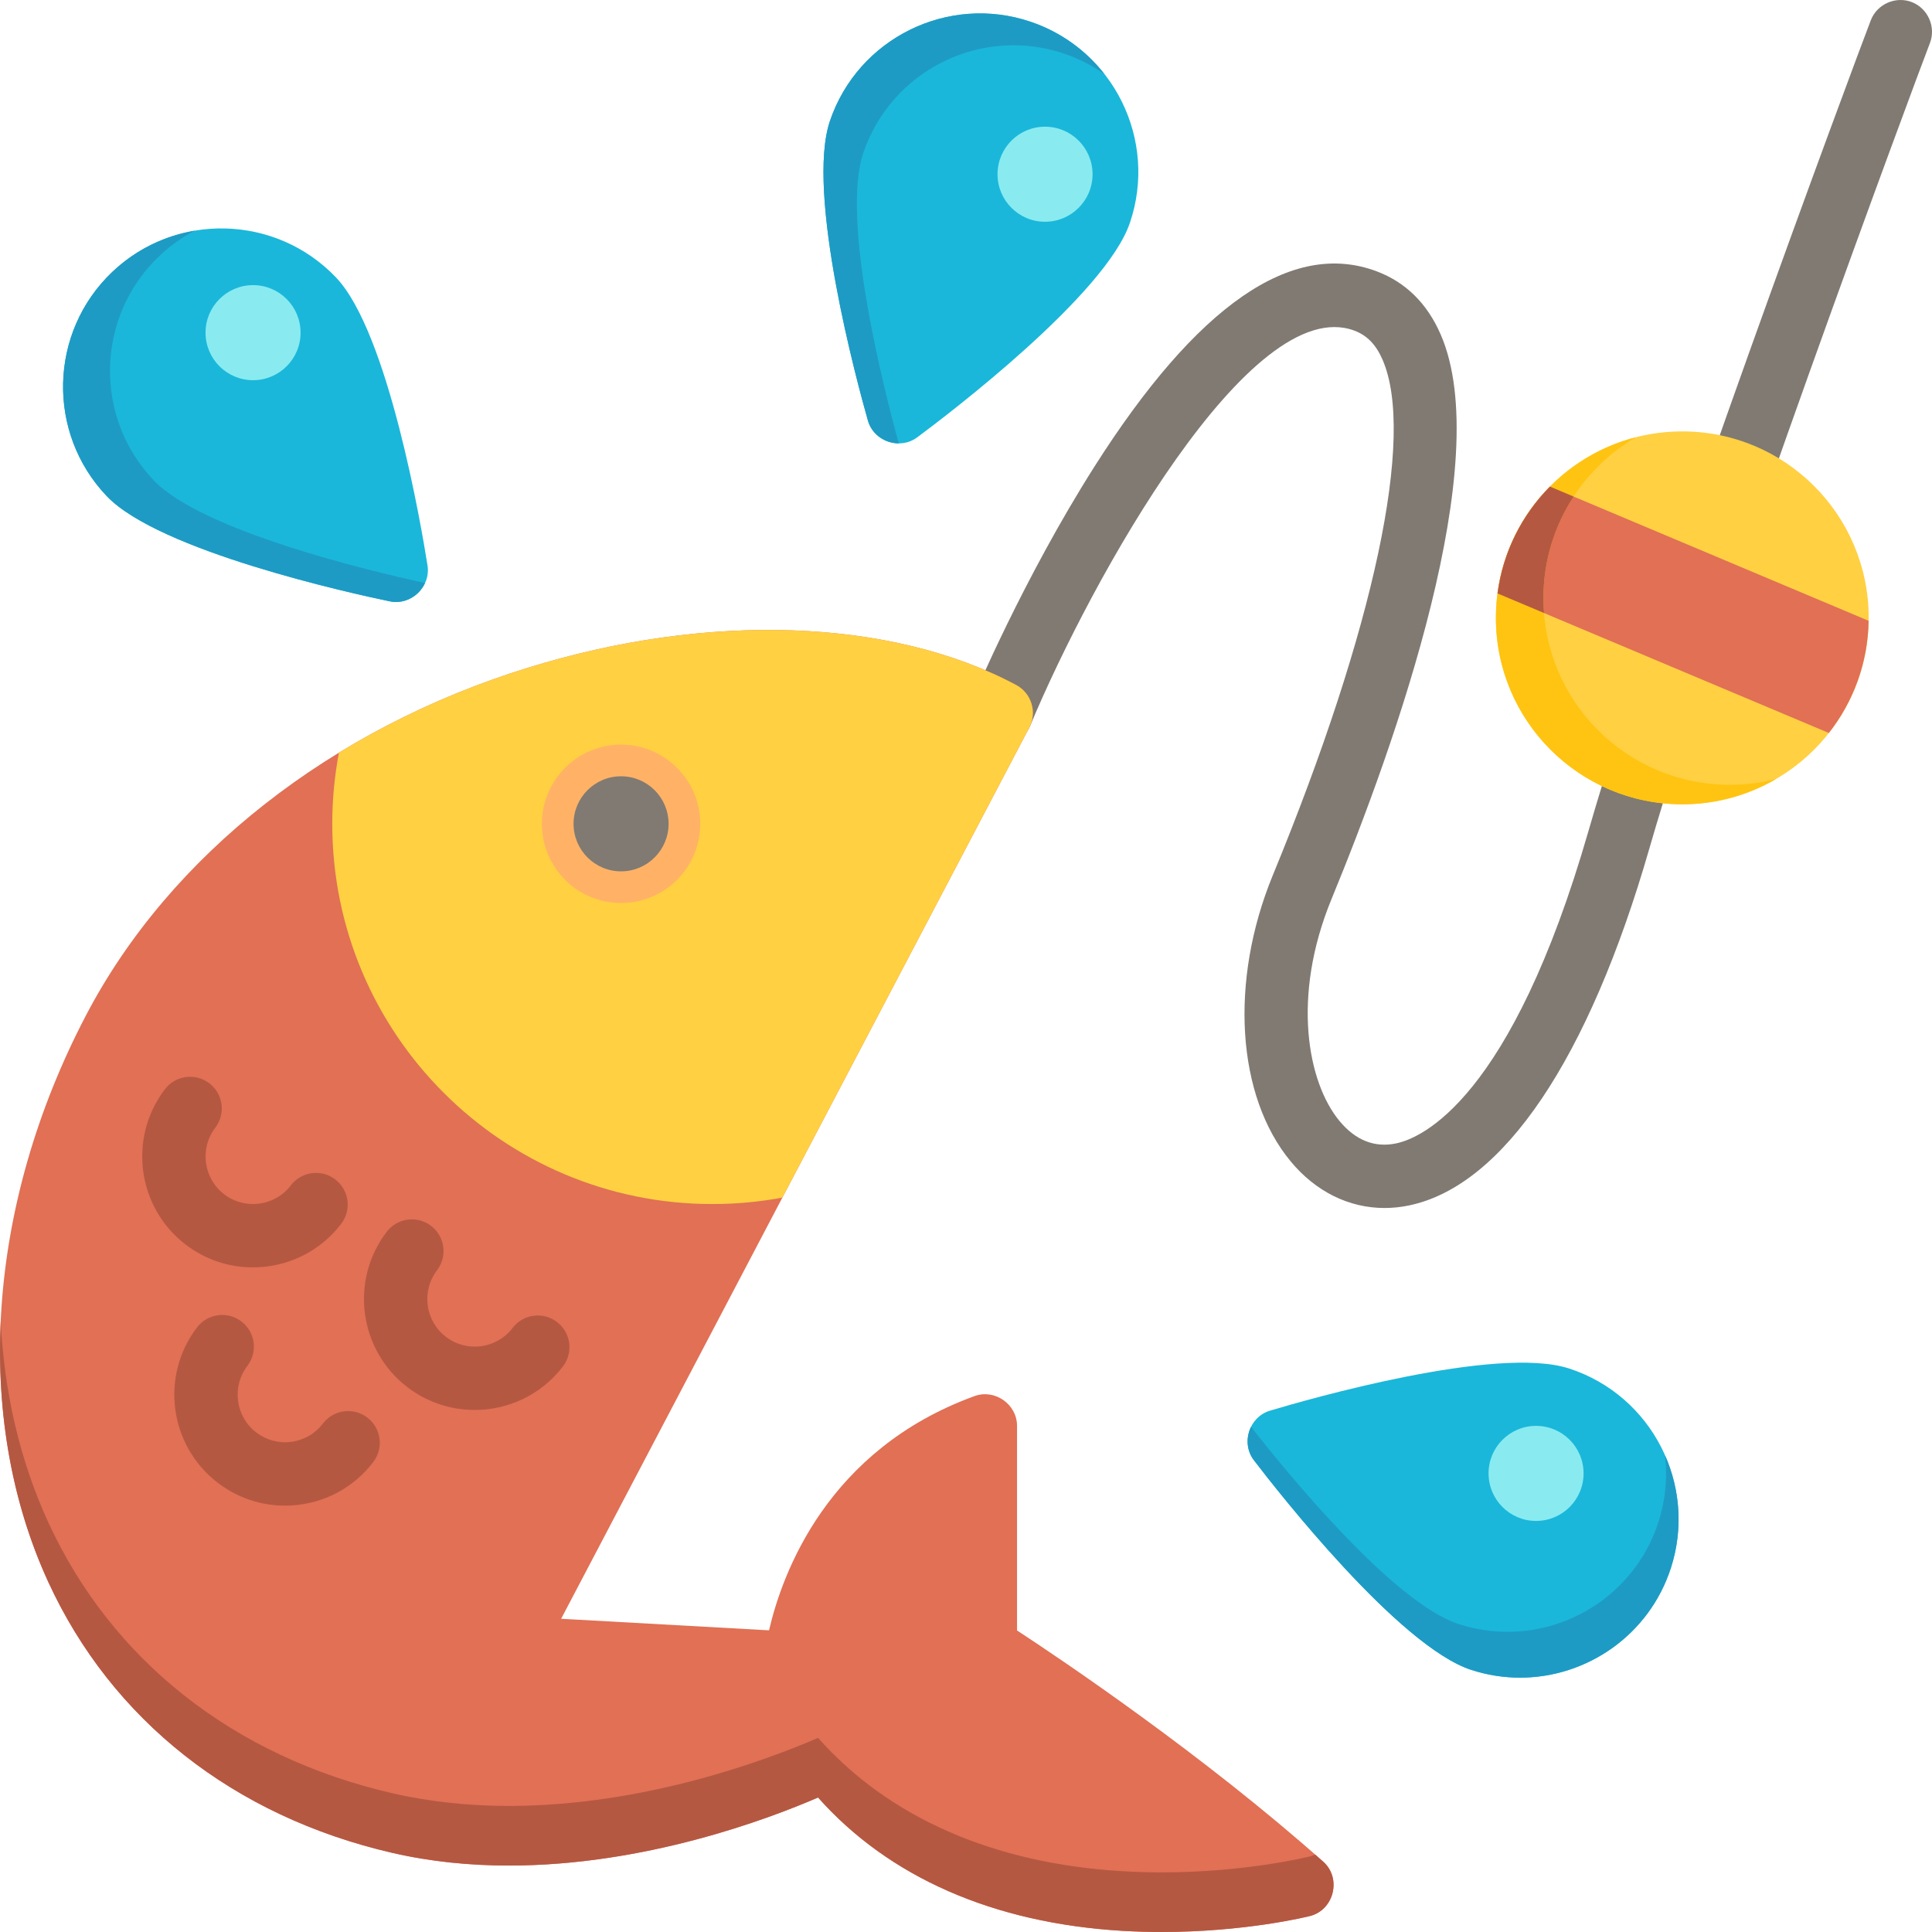
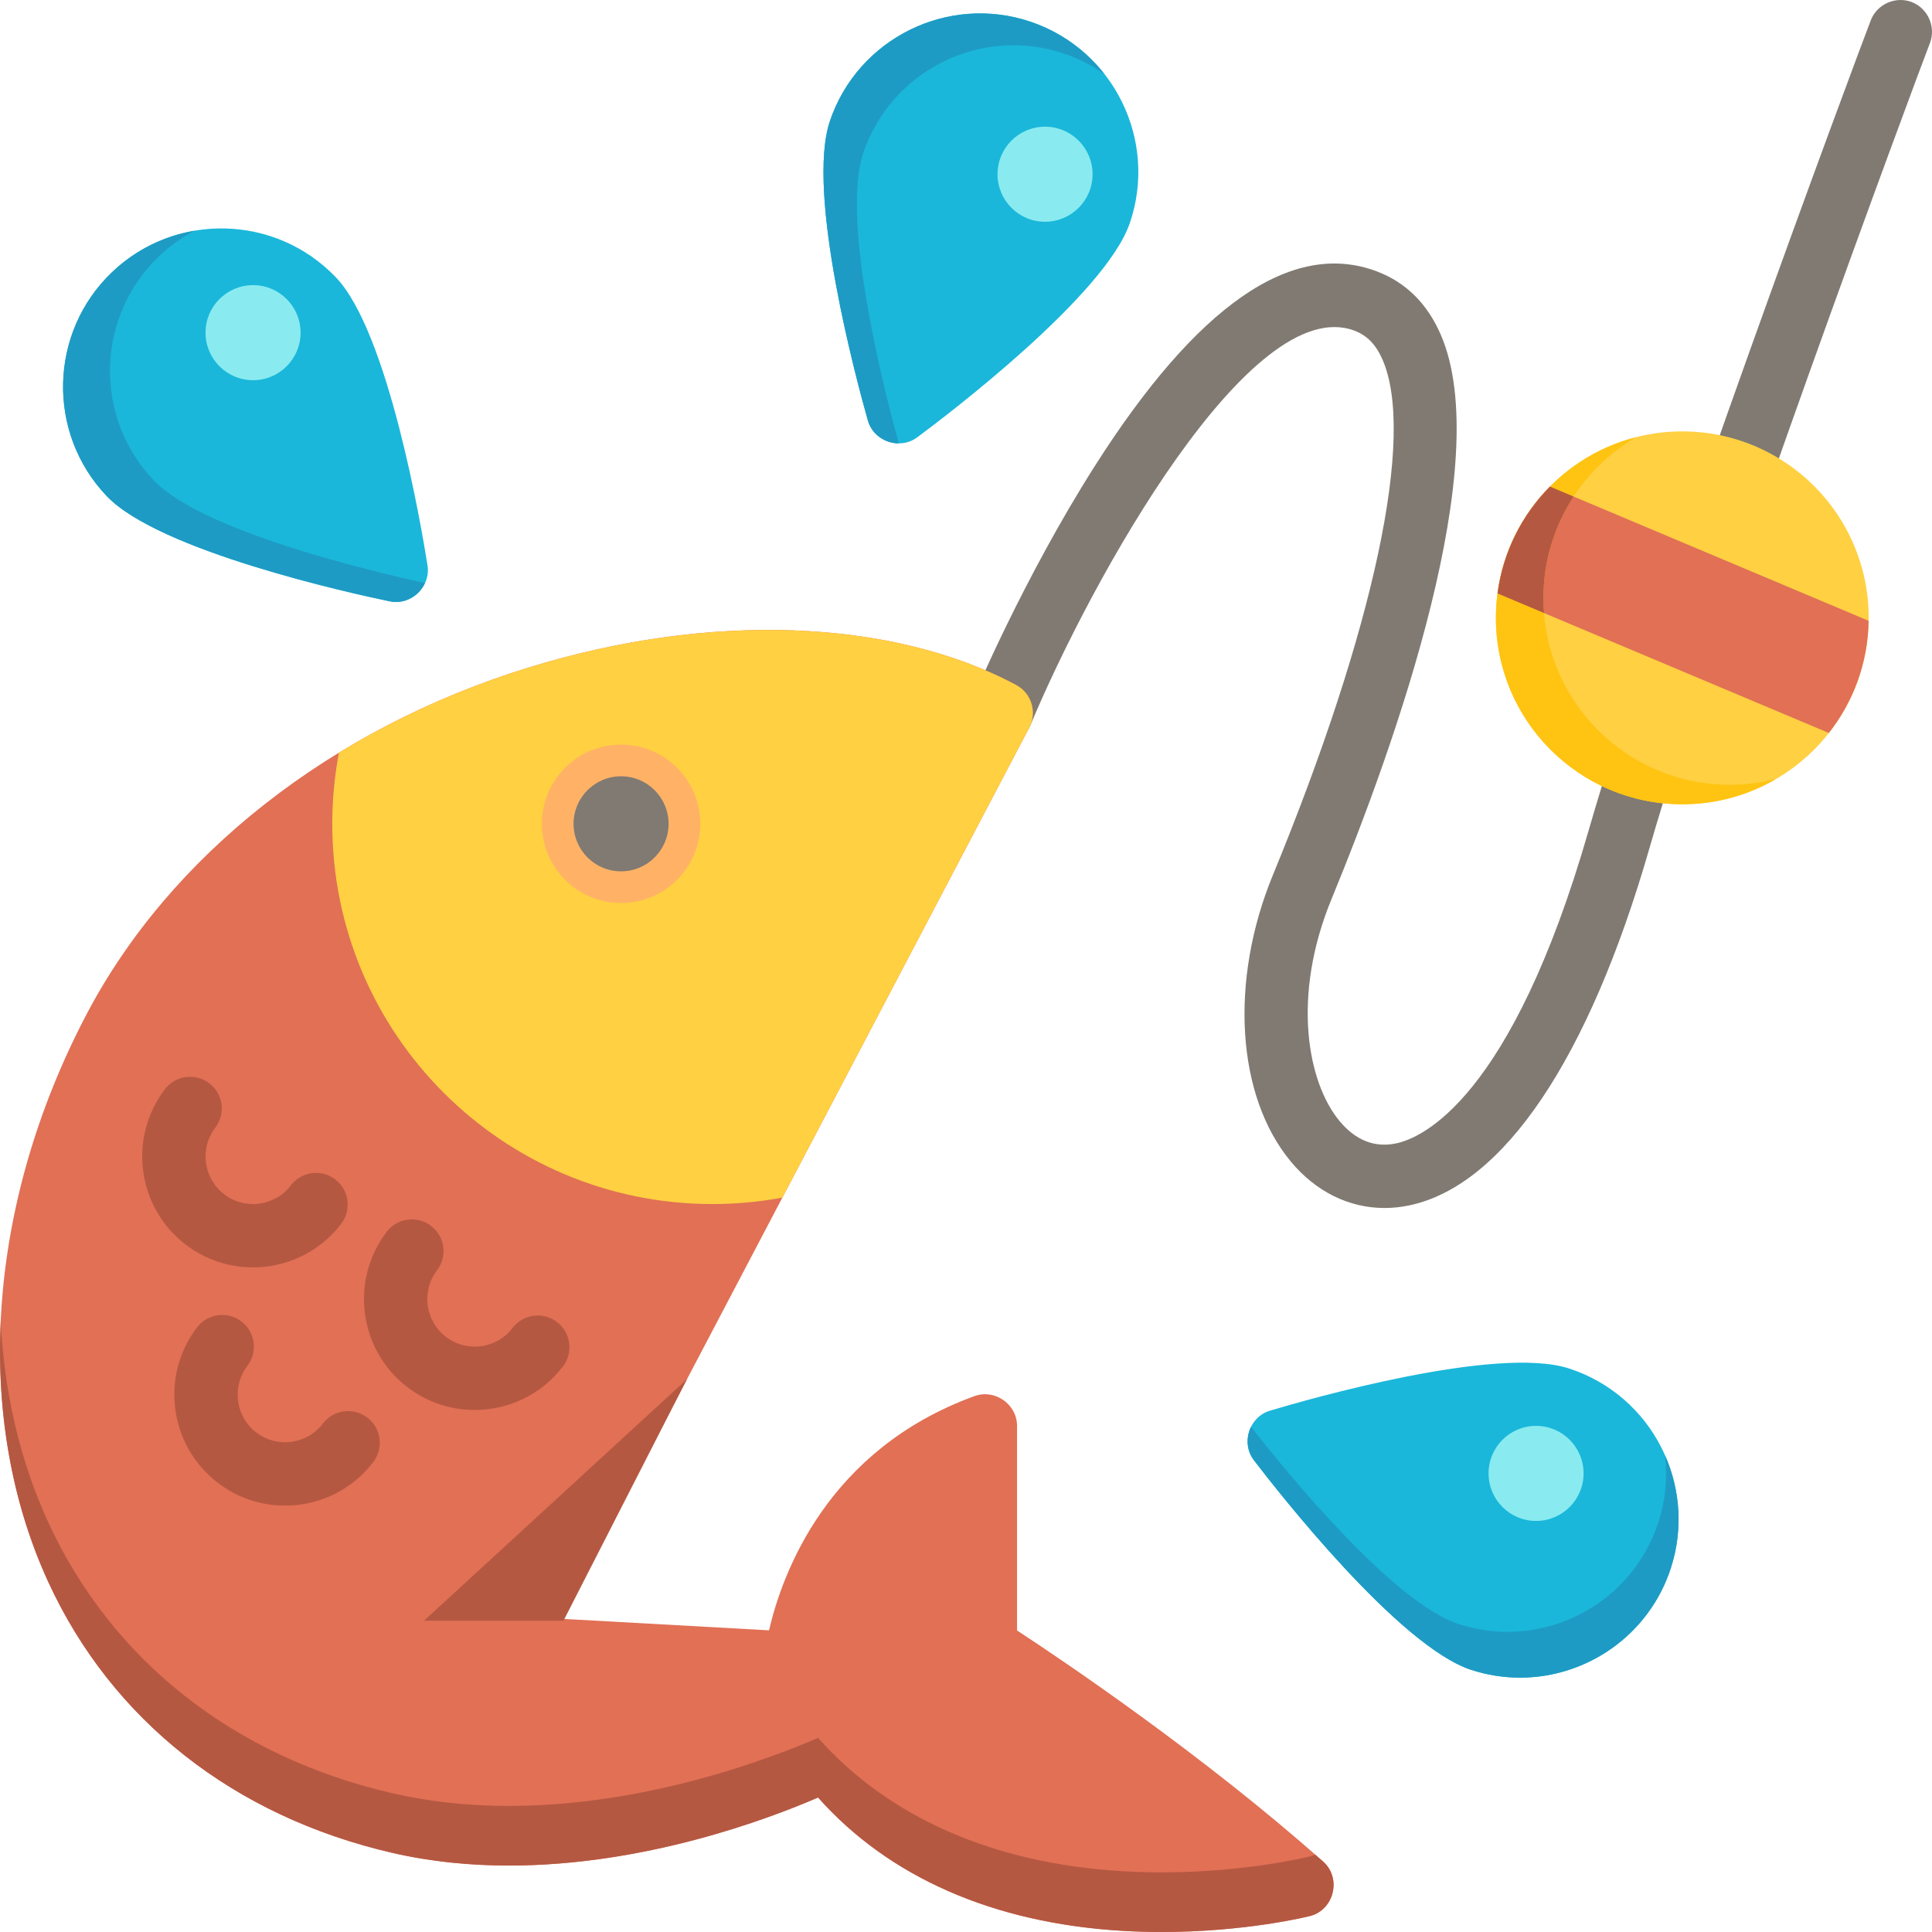
<svg xmlns="http://www.w3.org/2000/svg" width="180" height="180" viewBox="0 0 180 180" fill="none">
  <path d="M128.992 112.546C125.696 112.547 122.601 111.035 120.262 108.219C115.199 102.124 114.527 91.4 118.589 81.533C128.062 58.522 131.882 40.569 128.808 33.51C128.198 32.107 127.364 31.247 126.185 30.805C116.521 27.183 101.678 54.002 96.002 67.56C95.372 69.064 93.643 69.772 92.139 69.143C90.636 68.513 89.927 66.783 90.557 65.279C90.75 64.819 95.353 53.885 101.966 43.474C111.516 28.438 120.362 22.314 128.257 25.277C130.958 26.29 132.964 28.267 134.221 31.153C139.36 42.957 130.053 69.193 124.048 83.781C120.312 92.857 121.82 100.855 124.802 104.445C126.298 106.246 128.072 106.948 130.075 106.527C132.456 106.029 140.784 102.455 147.997 77.412C154.359 55.32 172.861 5.603 174.301 1.881C174.882 0.381 176.619 -0.387 178.119 0.195C179.619 0.776 180.387 2.513 179.806 4.013C178.433 7.559 159.859 57.553 153.669 79.046C148.022 98.654 140.073 110.466 131.284 112.307C130.514 112.468 129.748 112.546 128.992 112.546Z" fill="#807A72" />
  <path d="M123.279 173.445C112.056 163.467 98.976 154.67 94.755 151.905V132.845C94.755 130.833 92.689 129.38 90.795 130.07C77.099 135.052 72.891 146.535 71.649 151.894L52.28 150.817L95.892 67.793C96.647 66.356 96.1 64.579 94.668 63.815C83.04 57.611 66.061 57.004 49.251 62.191C30.855 67.865 15.829 79.668 8.024 94.572C-1.245 112.272 -2.566 132.01 4.491 147.371C10.408 160.251 21.789 169.219 36.538 172.624C40.179 173.464 43.849 173.81 47.427 173.81C60.097 173.809 71.577 169.478 76.218 167.47C82.81 174.889 92.546 179.171 104.54 179.89C105.81 179.967 107.046 180 108.235 180C115.998 180 121.757 178.586 122.034 178.516C124.289 177.952 125.02 174.993 123.279 173.445Z" fill="#E17055" />
+   <path d="M52.5 151H39.5L64 128.5L52.5 151Z" fill="#B55842" />
  <path d="M122.527 172.783C122.371 172.853 122.209 172.916 122.034 172.96C121.757 173.029 115.997 174.444 108.234 174.444C107.045 174.444 105.81 174.41 104.539 174.334C92.545 173.614 82.809 169.333 76.217 161.913C71.577 163.921 60.097 168.253 47.426 168.253C43.849 168.253 40.178 167.908 36.538 167.068C21.788 163.663 10.407 154.695 4.49 141.814C1.855 136.078 0.389 129.73 0.068 123.107C-0.33 131.726 1.125 140.046 4.49 147.37C10.407 160.25 21.788 169.219 36.538 172.623C40.178 173.464 43.849 173.809 47.426 173.809C60.097 173.808 71.576 169.477 76.217 167.469C82.809 174.888 92.545 179.17 104.539 179.89C105.81 179.966 107.045 179.999 108.234 179.999C115.997 179.999 121.757 178.585 122.034 178.515C124.289 177.952 125.02 174.992 123.279 173.445C123.029 173.223 122.778 173.003 122.527 172.783Z" fill="#B55842" />
  <path d="M66.373 112.179C68.6 112.179 70.779 111.971 72.892 111.578L95.892 67.793C96.647 66.356 96.1 64.579 94.668 63.815C83.04 57.611 66.061 57.004 49.251 62.191C42.906 64.148 36.962 66.835 31.577 70.126C31.171 72.272 30.956 74.487 30.956 76.752C30.955 96.318 46.812 112.179 66.373 112.179Z" fill="#FFD042" />
  <path d="M57.863 84.133C61.938 84.133 65.241 80.829 65.241 76.753C65.241 72.677 61.938 69.372 57.863 69.372C53.788 69.372 50.484 72.677 50.484 76.753C50.484 80.829 53.788 84.133 57.863 84.133Z" fill="#FFB266" />
  <path d="M57.863 81.181C60.308 81.181 62.29 79.198 62.29 76.753C62.29 74.307 60.308 72.324 57.863 72.324C55.418 72.324 53.436 74.307 53.436 76.753C53.436 79.198 55.418 81.181 57.863 81.181Z" fill="#807A72" />
  <path d="M156.736 74.934C166.327 74.934 174.102 67.157 174.102 57.563C174.102 47.97 166.327 40.193 156.736 40.193C147.146 40.193 139.371 47.97 139.371 57.563C139.371 67.157 147.146 74.934 156.736 74.934Z" fill="#FFD042" />
  <path d="M139.522 55.29L170.389 68.29C172.659 65.403 174.033 61.781 174.094 57.838L144.405 45.334C141.795 47.966 140.027 51.429 139.522 55.29Z" fill="#E17055" />
  <path d="M161.162 73.115C151.572 73.115 143.796 65.337 143.796 55.744C143.796 49.336 147.268 43.742 152.43 40.731C144.922 42.647 139.369 49.456 139.369 57.563C139.369 67.156 147.144 74.934 156.735 74.934C159.919 74.934 162.901 74.073 165.467 72.576C164.09 72.927 162.648 73.115 161.162 73.115Z" fill="#FFC412" />
  <path d="M146.614 46.264L144.404 45.334C141.796 47.966 140.027 51.429 139.522 55.29L143.855 57.115C143.82 56.662 143.796 56.206 143.796 55.744C143.796 52.245 144.834 48.991 146.614 46.264Z" fill="#B55842" />
  <path d="M23.565 118.08C21.379 118.08 19.177 117.391 17.31 115.965C12.782 112.509 11.909 106.012 15.365 101.482C16.354 100.187 18.206 99.937 19.502 100.927C20.798 101.916 21.047 103.768 20.058 105.065C18.577 107.006 18.951 109.79 20.891 111.272C22.832 112.753 25.615 112.379 27.096 110.438C28.085 109.142 29.937 108.892 31.233 109.882C32.529 110.871 32.778 112.724 31.789 114.02C29.758 116.68 26.678 118.08 23.565 118.08Z" fill="#B55842" />
  <path d="M44.225 131.364C42.04 131.364 39.838 130.675 37.97 129.25C33.442 125.794 32.57 119.296 36.026 114.767C37.015 113.471 38.867 113.222 40.162 114.211C41.459 115.2 41.707 117.053 40.718 118.349C39.237 120.29 39.611 123.075 41.552 124.556C43.492 126.037 46.276 125.663 47.757 123.722C48.745 122.427 50.598 122.177 51.894 123.167C53.19 124.156 53.438 126.008 52.449 127.305C50.419 129.965 47.339 131.364 44.225 131.364Z" fill="#B55842" />
  <path d="M26.545 140.276C24.295 140.276 22.118 139.544 20.3 138.155C15.772 134.699 14.899 128.202 18.355 123.673C19.344 122.377 21.196 122.127 22.492 123.117C23.788 124.106 24.036 125.959 23.047 127.255C21.567 129.196 21.94 131.981 23.881 133.462C24.821 134.179 25.986 134.489 27.157 134.331C28.329 134.173 29.369 133.569 30.086 132.628C31.075 131.333 32.927 131.083 34.223 132.073C35.519 133.061 35.768 134.914 34.779 136.21C33.105 138.404 30.677 139.816 27.942 140.183C27.475 140.245 27.009 140.276 26.545 140.276Z" fill="#B55842" />
  <path d="M96.047 2.036C88.343 -0.584 79.945 3.555 77.326 11.262C75.047 17.969 79.871 35.695 80.861 39.18C81.414 41.128 83.827 41.956 85.459 40.743C88.367 38.583 102.991 27.469 105.27 20.762C107.888 13.057 103.751 4.656 96.047 2.036Z" fill="#1AB7DA" />
  <path d="M80.438 14.229C83.057 6.523 91.455 2.383 99.159 5.003C100.528 5.469 101.782 6.119 102.908 6.914C101.201 4.726 98.863 2.994 96.047 2.036C88.342 -0.584 79.944 3.555 77.325 11.262C75.046 17.969 79.87 35.695 80.86 39.18C81.236 40.505 82.473 41.309 83.739 41.309C82.395 36.439 78.305 20.507 80.438 14.229Z" fill="#1E9BC4" />
  <path d="M146.183 127.498C139.449 125.315 121.795 130.389 118.324 131.428C116.382 132.01 115.592 134.434 116.826 136.049C119.026 138.927 130.344 153.397 137.08 155.582C137.08 155.582 137.08 155.582 137.08 155.582C138.587 156.07 140.116 156.302 141.621 156.302C147.845 156.302 153.648 152.327 155.669 146.092C158.18 138.35 153.924 130.009 146.183 127.498Z" fill="#1AB7DA" />
  <path d="M155.125 135.585C155.363 137.625 155.18 139.746 154.507 141.824C152.486 148.059 146.683 152.034 140.459 152.034C138.953 152.034 137.425 151.802 135.918 151.314C135.918 151.314 135.918 151.314 135.918 151.314C129.839 149.342 120.032 137.37 116.558 132.936C116.079 133.901 116.109 135.111 116.826 136.05C119.027 138.928 130.344 153.398 137.08 155.582C137.08 155.582 137.08 155.582 137.08 155.582C138.587 156.071 140.116 156.303 141.621 156.303C147.846 156.303 153.649 152.328 155.669 146.093C156.833 142.505 156.541 138.79 155.125 135.585Z" fill="#1E9BC4" />
  <path d="M31.309 25.854C31.309 25.854 31.309 25.854 31.309 25.854C25.695 19.96 16.337 19.736 10.446 25.35C4.555 30.964 4.329 40.327 9.942 46.219C14.827 51.347 32.766 55.288 36.313 56.025C38.3 56.441 40.145 54.676 39.829 52.674C39.263 49.095 36.194 30.982 31.309 25.854Z" fill="#1AB7DA" />
  <path d="M14.315 44.743C8.702 38.851 8.928 29.489 14.818 23.874C15.836 22.904 16.96 22.112 18.149 21.49C15.348 21.962 12.653 23.246 10.446 25.35C4.555 30.965 4.329 40.326 9.942 46.219C14.827 51.347 32.766 55.287 36.313 56.025C37.719 56.319 39.051 55.519 39.599 54.318C34.405 53.187 18.817 49.469 14.315 44.743Z" fill="#1E9BC4" />
  <path d="M23.577 35.422C26.022 35.422 28.004 33.439 28.004 30.993C28.004 28.548 26.022 26.565 23.577 26.565C21.132 26.565 19.149 28.548 19.149 30.993C19.149 33.439 21.132 35.422 23.577 35.422Z" fill="#89EBF0" />
  <path d="M97.364 20.661C99.809 20.661 101.792 18.678 101.792 16.232C101.792 13.787 99.809 11.804 97.364 11.804C94.919 11.804 92.937 13.787 92.937 16.232C92.937 18.678 94.919 20.661 97.364 20.661Z" fill="#89EBF0" />
  <path d="M143.112 141.702C145.557 141.702 147.539 139.719 147.539 137.273C147.539 134.827 145.557 132.845 143.112 132.845C140.667 132.845 138.685 134.827 138.685 137.273C138.685 139.719 140.667 141.702 143.112 141.702Z" fill="#89EBF0" />
</svg>
